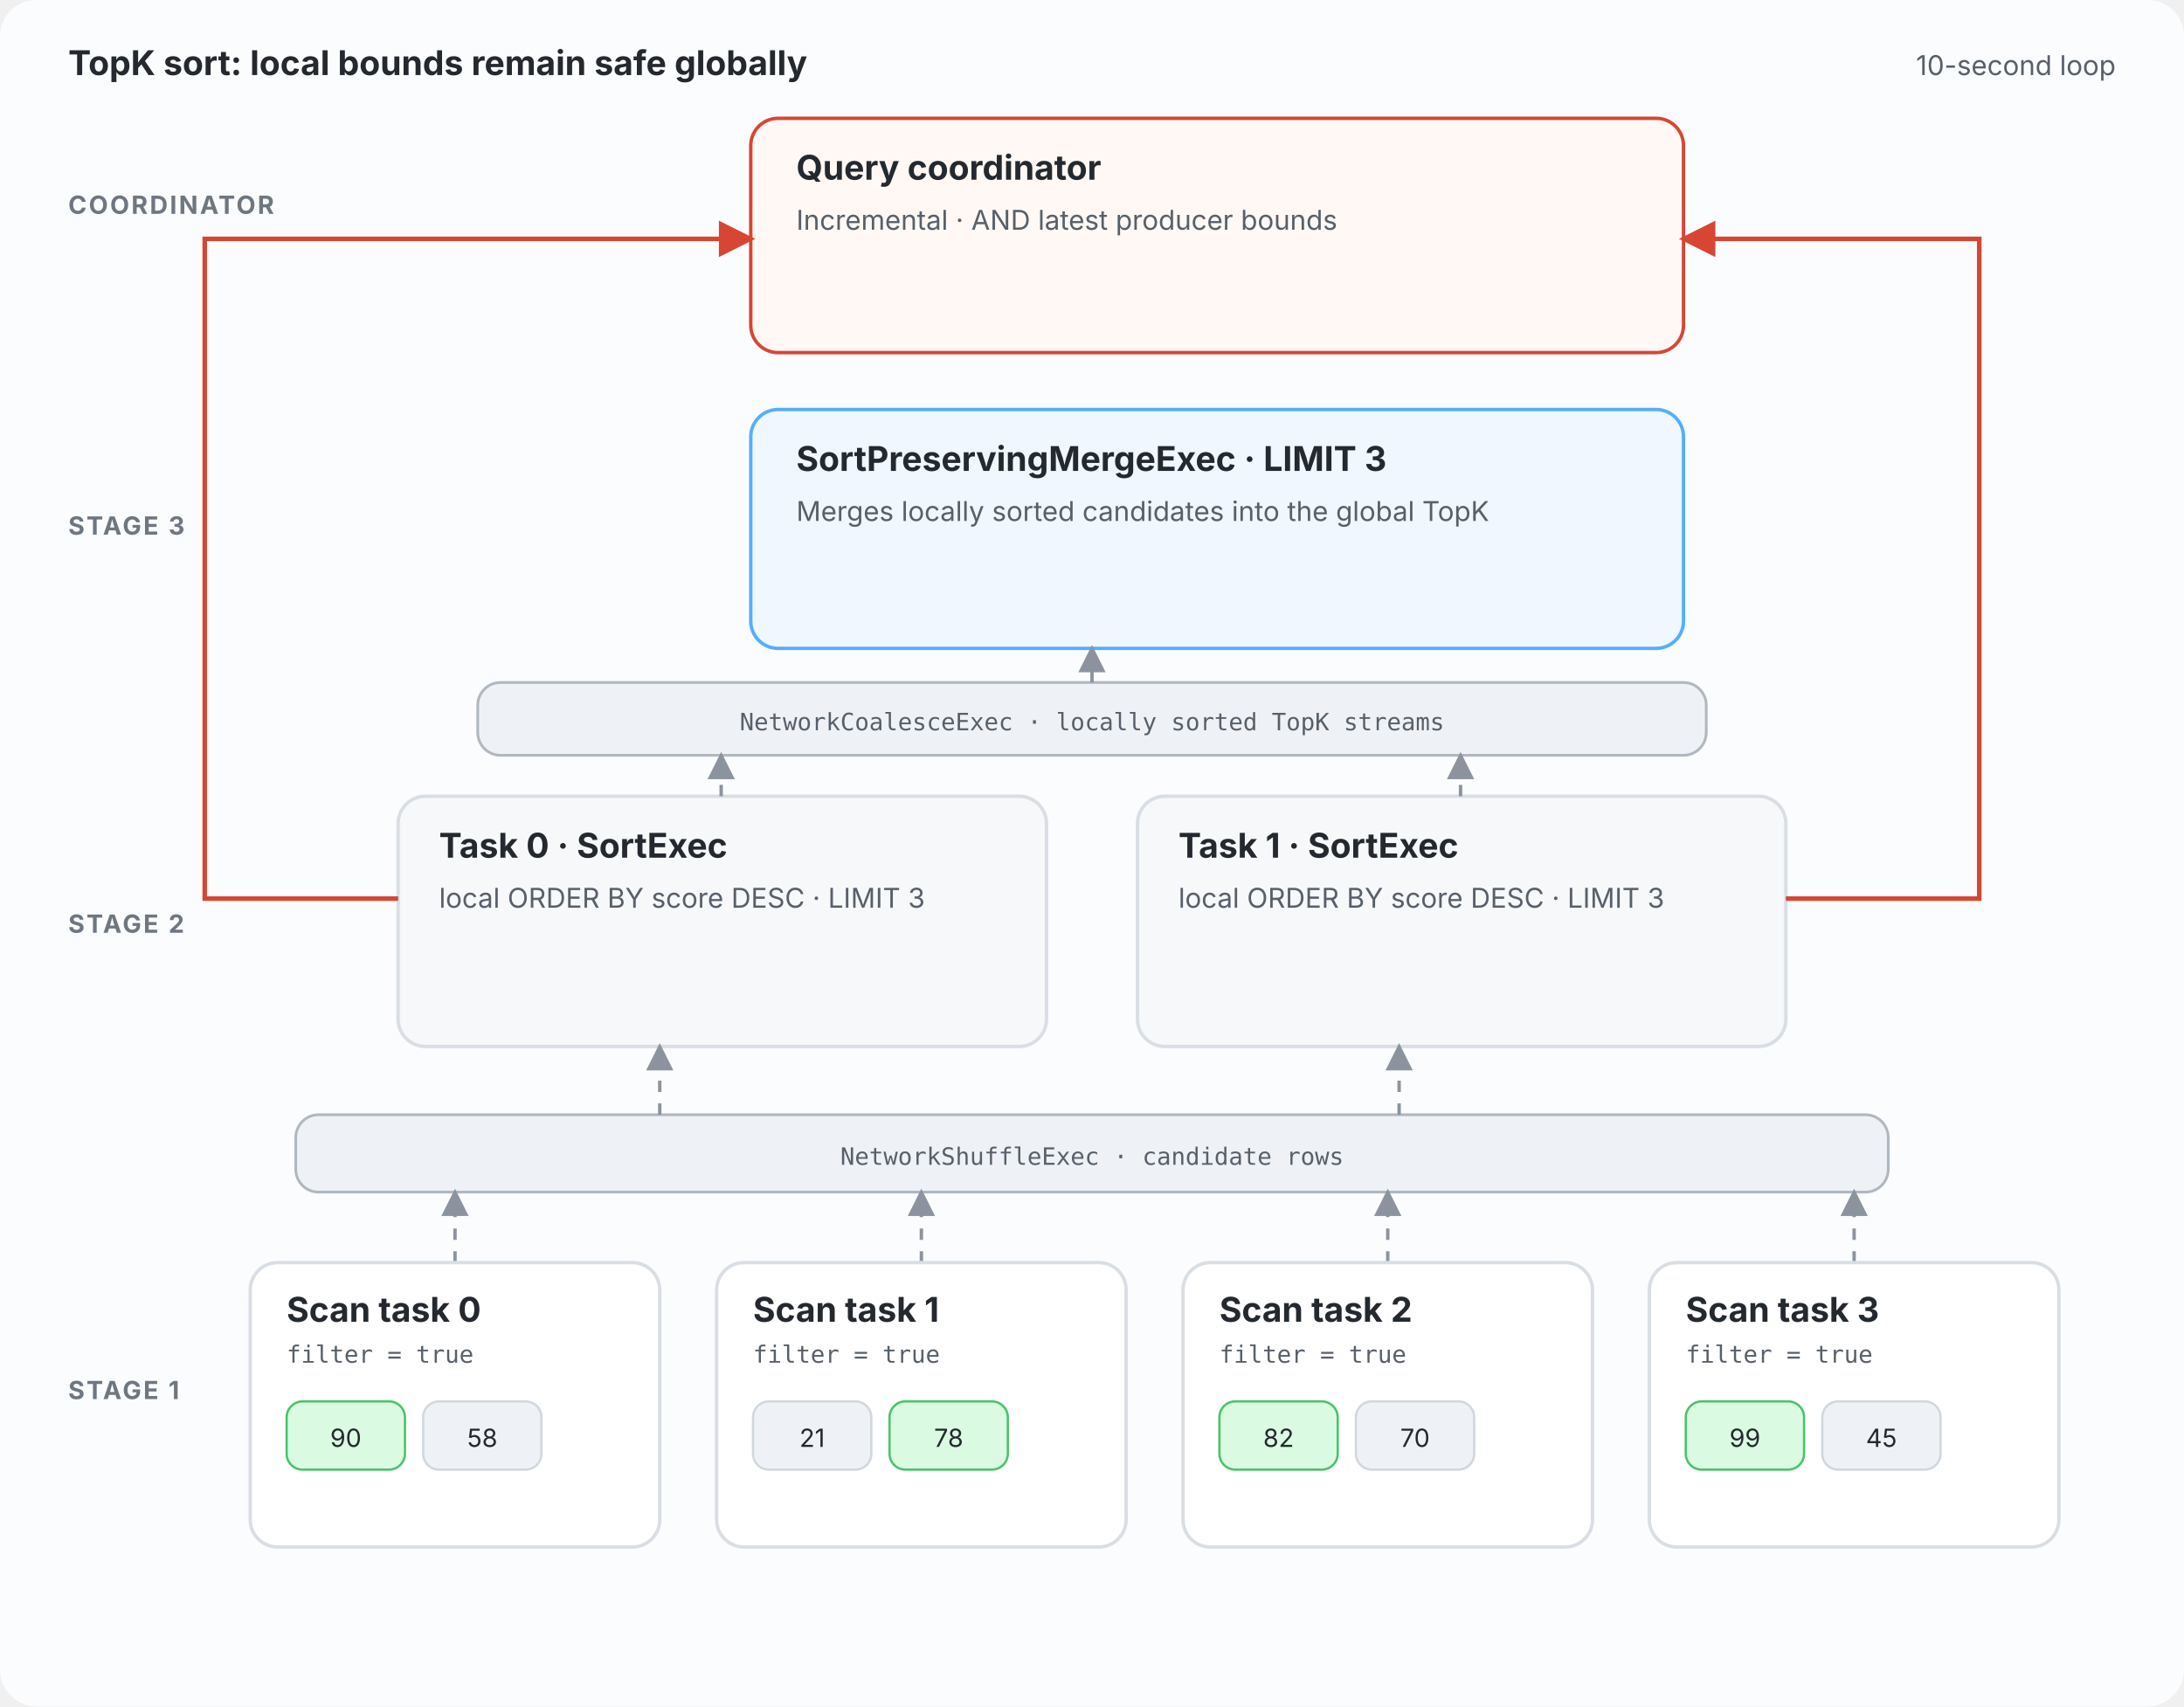
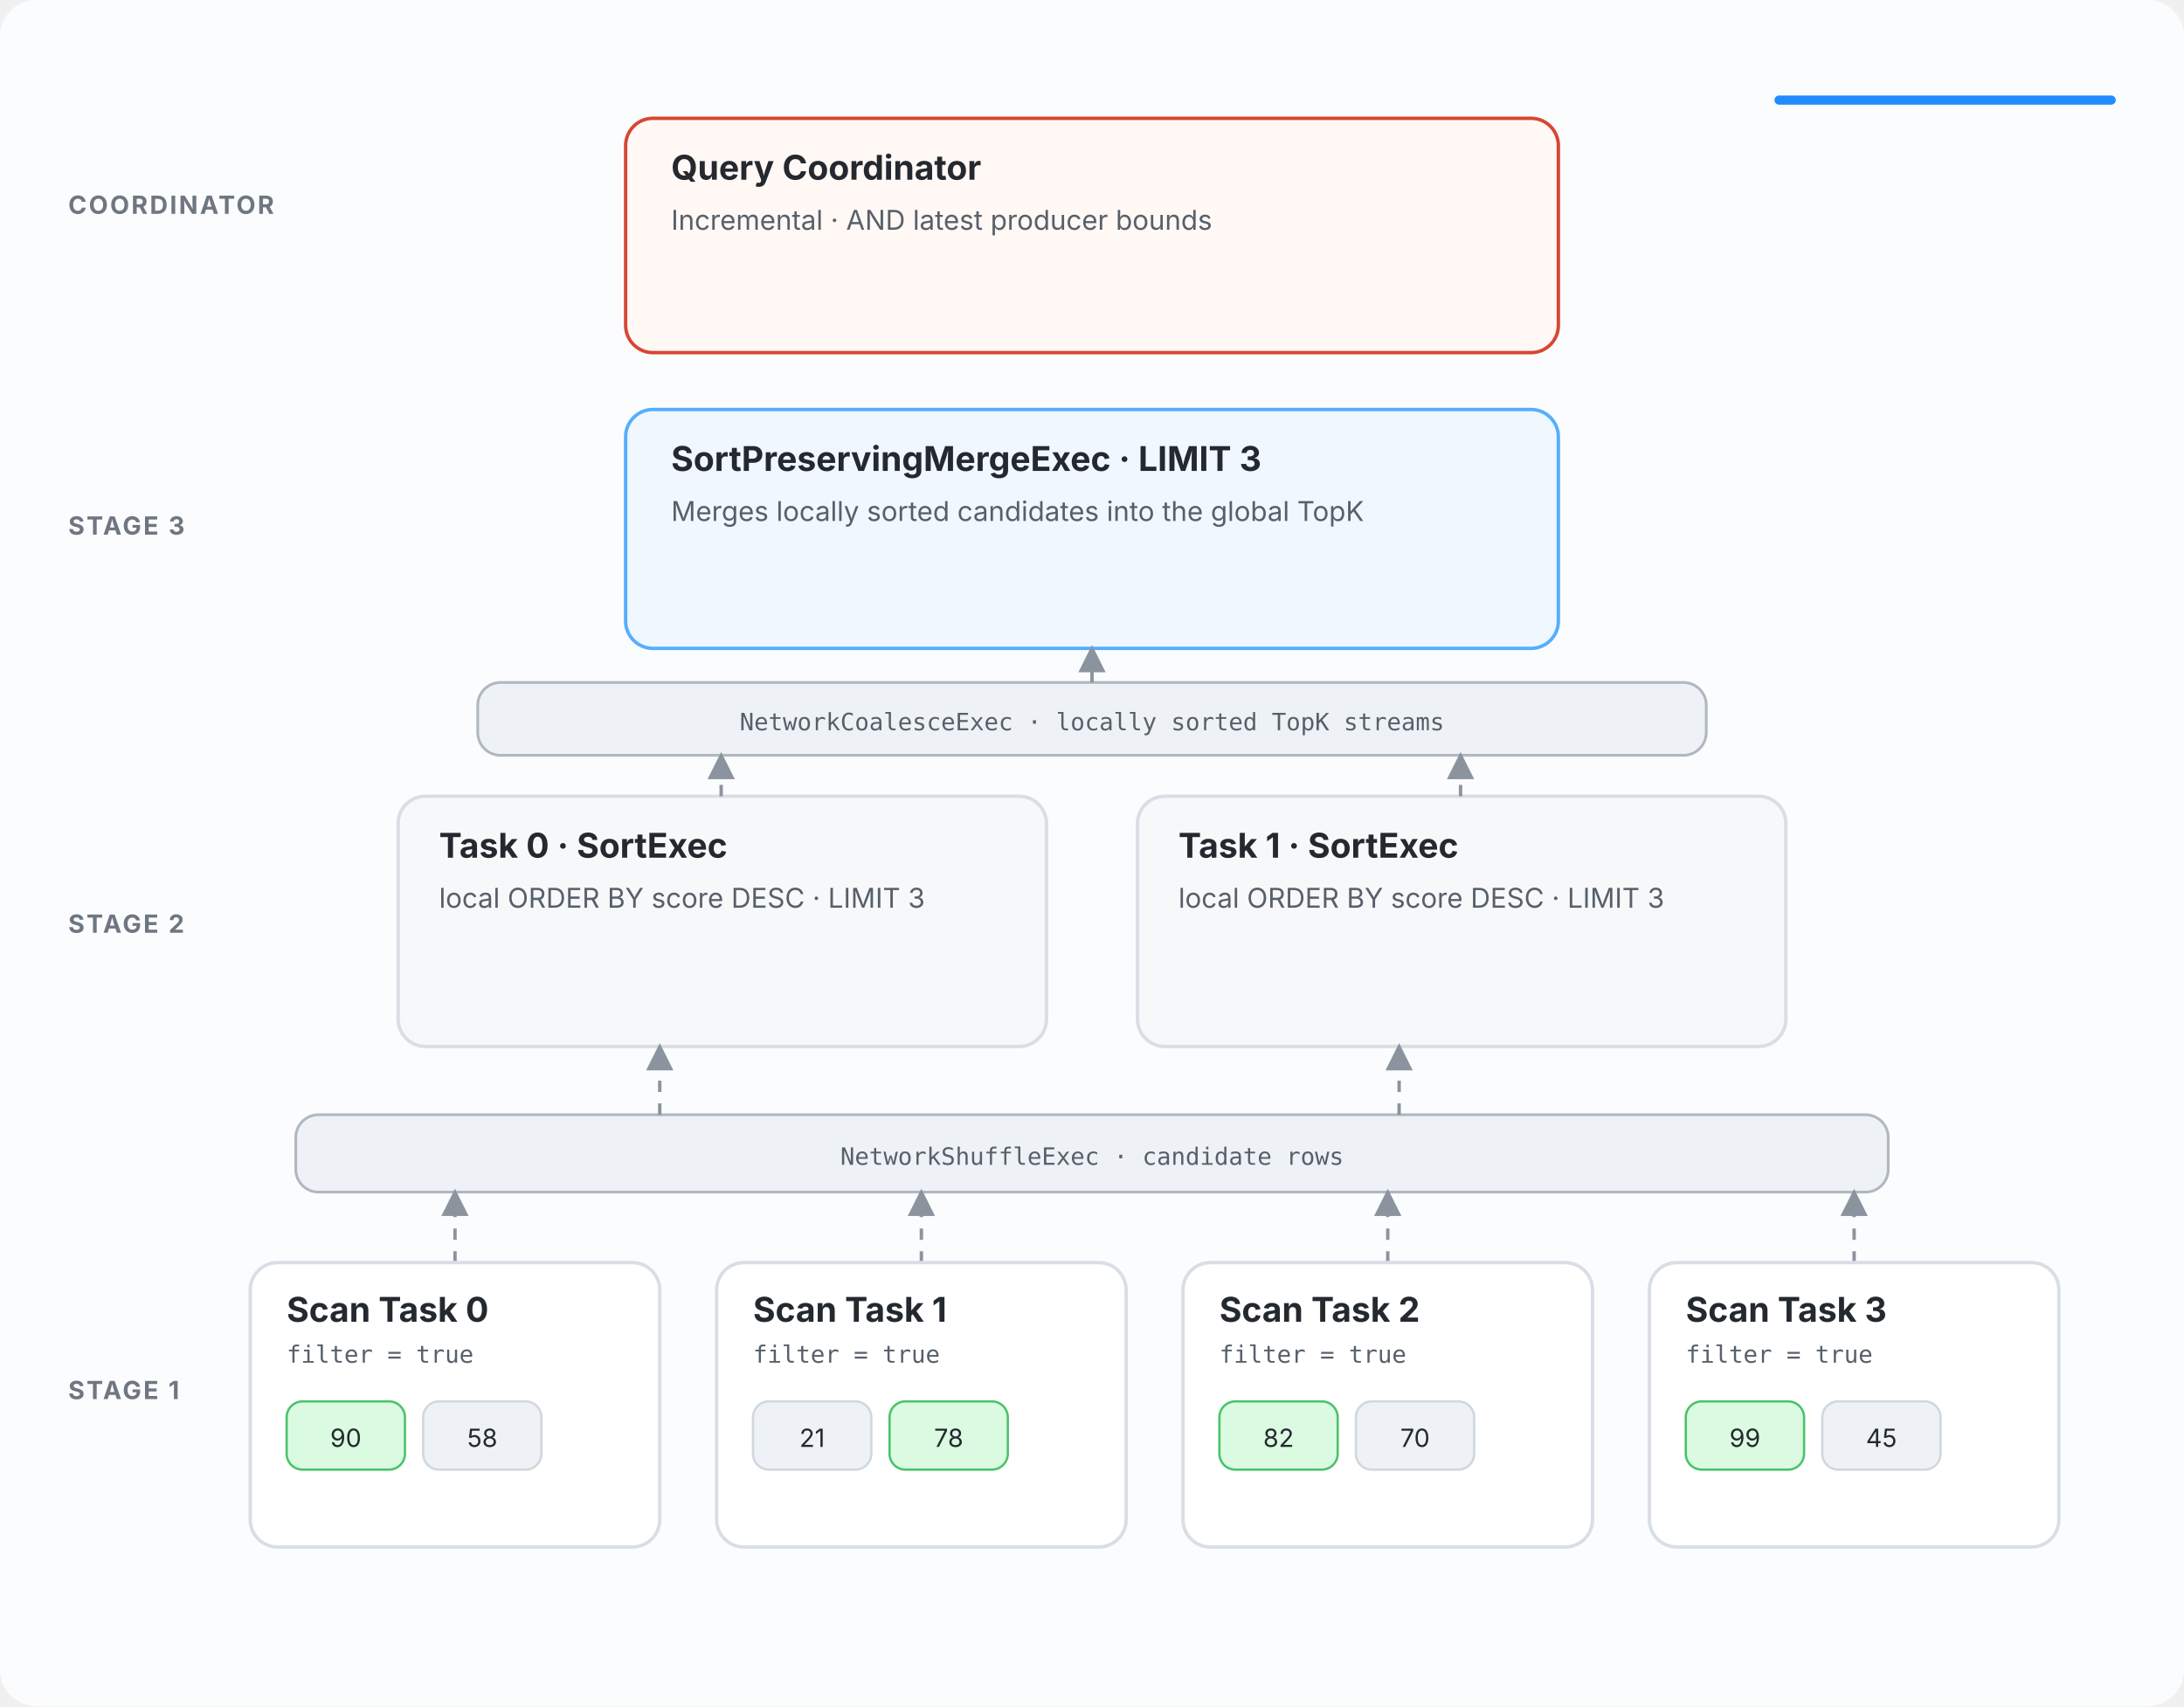
<svg xmlns="http://www.w3.org/2000/svg" viewBox="0 0 960 750" role="img" aria-labelledby="title desc">
  <defs>
    <marker id="data-arrow" markerWidth="8" markerHeight="8" refX="7" refY="4" orient="auto">
      <path d="M0 0L8 4L0 8Z" fill="#8b949e" />
    </marker>
    <marker id="filter-arrow" markerWidth="8" markerHeight="8" refX="7" refY="4" orient="auto">
      <path d="M0 0L8 4L0 8Z" fill="#d74633" />
    </marker>
    <style>
-       .scene{font-family:Inter,ui-sans-serif,system-ui,-apple-system,"Segoe UI",sans-serif}.mono{font-family:ui-monospace,SFMono-Regular,Menlo,Consolas,monospace}.heading{fill:#24292f;font-size:15px;font-weight:650}.label{fill:#57606a;font-size:12px}.small{fill:#57606a;font-size:10.5px}.stage{fill:#6e7781;font-size:11px;font-weight:700;letter-spacing:.08em}.panel{fill:#fff;stroke:#d8dee4;stroke-width:1.5}.producer{fill:#f6f8fa;stroke:#d8dee4;stroke-width:1.5}.final{fill:#f0f7ff;stroke:#54aeff;stroke-width:1.5}.coord{fill:#fff8f5;stroke:#d74633;stroke-width:1.5}.network{fill:#eef2f6;stroke:#afb8c1;stroke-width:1.2}.data-flow{fill:none;stroke:#8b949e;stroke-width:1.5;stroke-dasharray:5 5;marker-end:url(#data-arrow)}.filter-up{fill:none;stroke:#d74633;stroke-width:2;marker-end:url(#filter-arrow)}.filter-bus{fill:none;stroke:#d74633;stroke-width:2}.filter-down{fill:none;stroke:#d74633;stroke-width:2;marker-end:url(#filter-arrow)}.row rect{fill:#eef2f6;stroke:#d0d7de}.row text{fill:#24292f;font-size:11px;text-anchor:middle}.keep rect{fill:#dafbe1;stroke:#4ac26b}.packet rect{fill:#fff1e5;stroke:#d74633;stroke-width:1.4}.packet text{fill:#9a2f22;font-size:10px;font-weight:650;text-anchor:middle}.data-chip rect{fill:#eaeef2;stroke:#afb8c1}.data-chip text{fill:#57606a;font-size:9px;text-anchor:middle}
-       .data-chip{opacity:0;animation:dataUp 10s ease-in-out infinite}.g1{opacity:0;animation:g1 10s linear infinite}.g2{opacity:0;animation:g2 10s linear infinite}.downlink{opacity:0;animation:downlink 10s linear infinite}.filter-true{animation:filterTrue 10s linear infinite}.filter-early{opacity:0;animation:filterEarly 10s linear infinite}.filter-late{opacity:0;animation:filterLate 10s linear infinite}.drop-early{animation:dropEarly 10s linear infinite}.drop-late{animation:dropLate 10s linear infinite}.strike-early{opacity:0;animation:strikeEarly 10s linear infinite}.strike-late{opacity:0;animation:strikeLate 10s linear infinite}.status-data{opacity:0;animation:statusData 10s linear infinite}.status-early{opacity:0;animation:statusEarly 10s linear infinite}.status-late{opacity:0;animation:statusLate 10s linear infinite}
-       @keyframes dataUp{0%,3%{opacity:0;transform:translateY(0)}7%,15%{opacity:1}20%,100%{opacity:0;transform:translateY(-38px)}}@keyframes g1{0%,11%{opacity:0}16%,43%{opacity:1}48%,100%{opacity:0}}@keyframes g2{0%,44%{opacity:0}49%,95%{opacity:1}99%,100%{opacity:0}}@keyframes downlink{0%,24%{opacity:0}30%,95%{opacity:1}99%,100%{opacity:0}}@keyframes filterTrue{0%,34%{opacity:1}40%,100%{opacity:0}}@keyframes filterEarly{0%,34%{opacity:0}40%,69%{opacity:1}75%,100%{opacity:0}}@keyframes filterLate{0%,69%{opacity:0}75%,95%{opacity:1}99%,100%{opacity:0}}@keyframes dropEarly{0%,34%{opacity:1}40%,95%{opacity:.18}99%,100%{opacity:1}}@keyframes dropLate{0%,69%{opacity:1}75%,95%{opacity:.18}99%,100%{opacity:1}}@keyframes strikeEarly{0%,34%{opacity:0}40%,95%{opacity:1}99%,100%{opacity:0}}@keyframes strikeLate{0%,69%{opacity:0}75%,95%{opacity:1}99%,100%{opacity:0}}@keyframes statusData{0%,3%{opacity:0}7%,18%{opacity:1}23%,100%{opacity:0}}@keyframes statusEarly{0%,18%{opacity:0}23%,68%{opacity:1}73%,100%{opacity:0}}@keyframes statusLate{0%,69%{opacity:0}75%,95%{opacity:1}99%,100%{opacity:0}}
-       @media(prefers-reduced-motion:reduce){*{animation:none!important}.data-chip,.g1,.filter-true,.filter-early,.status-data,.status-early{opacity:0}.g2,.downlink,.filter-late,.strike-early,.strike-late,.status-late{opacity:1}.drop-early,.drop-late{opacity:.18}}
+       .scene{font-family:Inter,ui-sans-serif,system-ui,-apple-system,"Segoe UI",sans-serif}.mono{font-family:ui-monospace,SFMono-Regular,Menlo,Consolas,monospace}.heading{fill:#24292f;font-size:15px;font-weight:650}.label{fill:#57606a;font-size:12px}.small{fill:#57606a;font-size:10.5px}.stage{fill:#6e7781;font-size:11px;font-weight:700;letter-spacing:.08em}.panel{fill:#fff;stroke:#d8dee4;stroke-width:1.5}.producer{fill:#f6f8fa;stroke:#d8dee4;stroke-width:1.5}.final{fill:#f0f7ff;stroke:#54aeff;stroke-width:1.5}.coord{fill:#fff8f5;stroke:#d74633;stroke-width:1.5}.network{fill:#eef2f6;stroke:#afb8c1;stroke-width:1.2}.data-flow{fill:none;stroke:#8b949e;stroke-width:1.5;stroke-dasharray:5 5;marker-end:url(#data-arrow)}.filter-up{fill:none;stroke:#d74633;stroke-width:2;marker-end:url(#filter-arrow)}.uplink{opacity:0;animation:uplink 12s linear infinite}.filter-bus{fill:none;stroke:#d74633;stroke-width:2}.filter-down{fill:none;stroke:#d74633;stroke-width:2;marker-end:url(#filter-arrow)}.row rect{fill:#eef2f6;stroke:#d0d7de}.row text{fill:#24292f;font-size:11px;text-anchor:middle}.keep rect{fill:#dafbe1;stroke:#4ac26b}.packet rect{fill:#fff1e5;stroke:#d74633;stroke-width:1.4}.packet text{fill:#9a2f22;font-size:10px;font-weight:650;text-anchor:middle}.data-chip rect{fill:#eaeef2;stroke:#afb8c1}.data-chip text{fill:#57606a;font-size:9px;text-anchor:middle}
+       .progress-track{fill:#dbeafe}.progress-fill{fill:#218bff;transform-box:fill-box;transform-origin:left center;animation:progress 12s linear infinite}
+       .data-chip{opacity:0;animation:dataUp 12s ease-in-out infinite}.local-g1{opacity:0;animation:localG1 12s linear infinite}.final-g1{opacity:0;animation:finalG1 12s linear infinite}.report-g1{opacity:0;animation:reportG1 12s linear infinite}.merged-g1{opacity:0;animation:mergedG1 12s linear infinite}.local-g2{opacity:0;animation:localG2 12s linear infinite}.final-g2{opacity:0;animation:finalG2 12s linear infinite}.report-g2{opacity:0;animation:reportG2 12s linear infinite}.merged-g2{opacity:0;animation:mergedG2 12s linear infinite}.downlink-route{opacity:0;stroke-dasharray:1800;stroke-dashoffset:1800;animation:downlinkRoute 12s linear infinite}.downlink-branches{opacity:0;animation:downlinkBranches 12s linear infinite}.filter-true{animation:filterTrue 12s linear infinite}.filter-early{opacity:0;animation:filterEarly 12s linear infinite}.filter-late{opacity:0;animation:filterLate 12s linear infinite}.drop-early{animation:dropEarly 12s linear infinite}.drop-late{animation:dropLate 12s linear infinite}.strike-early{opacity:0;animation:strikeEarly 12s linear infinite}.strike-late{opacity:0;animation:strikeLate 12s linear infinite}.status-data{opacity:0;animation:statusData 12s linear infinite}.status-first{opacity:0;animation:statusFirst 12s linear infinite}.status-early{opacity:0;animation:statusEarly 12s linear infinite}.status-late{opacity:0;animation:statusLate 12s linear infinite}
+       @keyframes dataUp{0%,3%{opacity:0;transform:translateY(0)}6%,11%{opacity:1}15%{opacity:0;transform:translateY(-38px)}16%,57%{opacity:0;transform:translateY(0)}60%,63%{opacity:1}65%,100%{opacity:0;transform:translateY(-38px)}}@keyframes localG1{0%,10%{opacity:0}14%,66%{opacity:1}70%,100%{opacity:0}}@keyframes finalG1{0%,17%{opacity:0}21%,70%{opacity:1}74%,100%{opacity:0}}@keyframes uplink{0%,23%{opacity:0}27%,33%{opacity:1}37%,75%{opacity:0}78%,81%{opacity:1}84%,100%{opacity:0}}@keyframes reportG1{0%,24%{opacity:0}28%,32%{opacity:1}36%,100%{opacity:0}}@keyframes mergedG1{0%,31%{opacity:0}35%,81%{opacity:1}85%,100%{opacity:0}}@keyframes localG2{0%,66%{opacity:0}70%,96%{opacity:1}100%{opacity:0}}@keyframes finalG2{0%,70%{opacity:0}74%,96%{opacity:1}100%{opacity:0}}@keyframes reportG2{0%,75%{opacity:0}78%,81%{opacity:1}84%,100%{opacity:0}}@keyframes mergedG2{0%,81%{opacity:0}85%,97%{opacity:1}100%{opacity:0}}@keyframes downlinkRoute{0%,36%{opacity:0;stroke-dashoffset:1800}38%{opacity:1;stroke-dashoffset:1800}50%{opacity:1;stroke-dashoffset:0}54%{opacity:0;stroke-dashoffset:0}55%,86%{opacity:0;stroke-dashoffset:1800}88%{opacity:1;stroke-dashoffset:1800}96%{opacity:1;stroke-dashoffset:0}100%{opacity:0;stroke-dashoffset:0}}@keyframes downlinkBranches{0%,47%{opacity:0}51%,53%{opacity:1}56%,95%{opacity:0}98%,99%{opacity:1}100%{opacity:0}}@keyframes filterTrue{0%,49%{opacity:1}54%,100%{opacity:0}}@keyframes filterEarly{0%,49%{opacity:0}54%,96%{opacity:1}99%,100%{opacity:0}}@keyframes filterLate{0%,96%{opacity:0}99%{opacity:1}100%{opacity:0}}@keyframes dropEarly{0%,49%{opacity:1}54%,99%{opacity:.18}100%{opacity:1}}@keyframes dropLate{0%,96%{opacity:1}99%{opacity:.18}100%{opacity:1}}@keyframes strikeEarly{0%,49%{opacity:0}54%,99%{opacity:1}100%{opacity:0}}@keyframes strikeLate{0%,96%{opacity:0}99%{opacity:1}100%{opacity:0}}@keyframes statusData{0%,3%{opacity:0}6%,16%{opacity:1}20%,100%{opacity:0}}@keyframes statusFirst{0%,17%{opacity:0}21%,32%{opacity:1}36%,100%{opacity:0}}@keyframes statusEarly{0%,33%{opacity:0}37%,56%{opacity:1}60%,100%{opacity:0}}@keyframes statusLate{0%,57%{opacity:0}61%,97%{opacity:1}99%,100%{opacity:0}}
+       @keyframes progress{from{transform:scaleX(0)}to{transform:scaleX(1)}}
+       @media(prefers-reduced-motion:reduce){*{animation:none!important}.data-chip,.local-g1,.final-g1,.report-g1,.merged-g1,.filter-true,.filter-early,.status-data,.status-first,.status-early{opacity:0}.local-g2,.final-g2,.report-g2,.merged-g2,.uplink,.downlink-route,.downlink-branches,.filter-late,.strike-early,.strike-late,.status-late{opacity:1}.downlink-route{stroke-dashoffset:0}.drop-early,.drop-late{opacity:.18}}
    </style>
  </defs>
  <g class="scene">
    <rect width="960" height="750" rx="16" fill="#fbfcfd" />
-     <text x="30" y="33" class="heading">TopK sort: local bounds remain safe globally</text>
-     <text x="930" y="33" class="label" text-anchor="end">10-second loop</text>
+     <g aria-label="Animation progress">
+       <rect x="780" y="42" width="150" height="4" rx="2" class="progress-track" />
+       <rect x="780" y="42" width="150" height="4" rx="2" class="progress-fill" />
+     </g>
    <text x="30" y="94" class="stage">COORDINATOR</text>
-     <rect x="330" y="52" width="410" height="103" rx="12" class="coord" />
-     <text x="350" y="79" class="heading">Query coordinator</text>
-     <text x="350" y="101" class="label">Incremental · AND latest producer bounds</text>
-     <g class="g1">
-       <text x="350" y="129" class="small mono">score &gt; 42 AND score &gt; 52  ⇒  score &gt; 52</text>
-     </g>
-     <g class="g2">
-       <text x="350" y="129" class="small mono">score &gt; 76 AND score &gt; 73  ⇒  score &gt; 76</text>
+     <rect x="275" y="52" width="410" height="103" rx="12" class="coord" />
+     <text x="295" y="79" class="heading">Query Coordinator</text>
+     <text x="295" y="101" class="label">Incremental · AND latest producer bounds</text>
+     <g class="merged-g1">
+       <text x="295" y="129" class="small mono">score &gt; 42 AND score &gt; 52  ⇒  score &gt; 52</text>
+     </g>
+     <g class="merged-g2">
+       <text x="295" y="129" class="small mono">score &gt; 76 AND score &gt; 73  ⇒  score &gt; 76</text>
    </g>
    <text x="30" y="235" class="stage">STAGE 3</text>
-     <rect x="330" y="180" width="410" height="105" rx="12" class="final" />
-     <text x="350" y="207" class="heading">SortPreservingMergeExec · LIMIT 3</text>
-     <text x="350" y="229" class="label">Merges locally sorted candidates into the global TopK</text>
-     <g class="g1">
-       <text x="350" y="259" class="small mono">local TopK streams remain ordered</text>
-     </g>
-     <g class="g2">
-       <text x="350" y="259" class="small mono">global TopK = [99, 90, 82]</text>
+     <rect x="275" y="180" width="410" height="105" rx="12" class="final" />
+     <text x="295" y="207" class="heading">SortPreservingMergeExec · LIMIT 3</text>
+     <text x="295" y="229" class="label">Merges locally sorted candidates into the global TopK</text>
+     <g class="final-g1">
+       <text x="295" y="259" class="small mono">local TopK streams remain ordered</text>
+     </g>
+     <g class="final-g2">
+       <text x="295" y="259" class="small mono">global TopK = [99, 90, 82]</text>
    </g>
    <rect x="210" y="300" width="540" height="32" rx="10" class="network" />
    <text x="480" y="321" class="small mono" text-anchor="middle">NetworkCoalesceExec · locally sorted TopK streams</text>
    <path d="M480 300V285" class="data-flow" />
    <text x="30" y="410" class="stage">STAGE 2</text>
    <rect x="175" y="350" width="285" height="110" rx="12" class="producer" />
    <text x="193" y="377" class="heading">Task 0 · SortExec</text>
    <text x="193" y="399" class="label">local ORDER BY score DESC · LIMIT 3</text>
-     <g class="g1">
+     <g class="local-g1">
      <text x="193" y="433" class="small mono">generation 1 · score &gt; 42</text>
    </g>
-     <g class="g2">
+     <g class="local-g2">
      <text x="193" y="433" class="small mono">generation 2 · score &gt; 76</text>
    </g>
    <rect x="500" y="350" width="285" height="110" rx="12" class="producer" />
    <text x="518" y="377" class="heading">Task 1 · SortExec</text>
    <text x="518" y="399" class="label">local ORDER BY score DESC · LIMIT 3</text>
-     <g class="g1">
+     <g class="local-g1">
      <text x="518" y="433" class="small mono">generation 1 · score &gt; 52</text>
    </g>
-     <g class="g2">
+     <g class="local-g2">
      <text x="518" y="433" class="small mono">generation 2 · score &gt; 73</text>
    </g>
    <path d="M317 350V332" class="data-flow" />
    <path d="M642 350V332" class="data-flow" />
-     <path d="M175 395H90V105H330" class="filter-up" />
-     <path d="M785 395H870V105H740" class="filter-up" />
-     <g class="g1 packet" transform="translate(70 246)">
+     <path d="M175 395H90V105H275" class="filter-up uplink" />
+     <path d="M785 395H870V105H685" class="filter-up uplink" />
+     <g class="report-g1 packet" transform="translate(70 246)">
      <rect width="76" height="24" rx="7" />
      <text x="38" y="16">&gt; 42 · g1</text>
    </g>
-     <g class="g2 packet" transform="translate(70 246)">
+     <g class="report-g2 packet" transform="translate(70 246)">
      <rect width="76" height="24" rx="7" />
      <text x="38" y="16">&gt; 76 · g2</text>
    </g>
-     <g class="g1 packet" transform="translate(814 246)">
+     <g class="report-g1 packet" transform="translate(814 246)">
      <rect width="76" height="24" rx="7" />
      <text x="38" y="16">&gt; 52 · g1</text>
    </g>
-     <g class="g2 packet" transform="translate(814 246)">
+     <g class="report-g2 packet" transform="translate(814 246)">
      <rect width="76" height="24" rx="7" />
      <text x="38" y="16">&gt; 73 · g2</text>
    </g>
    <rect x="130" y="490" width="700" height="34" rx="10" class="network" />
    <text x="480" y="512" class="small mono" text-anchor="middle">NetworkShuffleExec · candidate rows</text>
    <path d="M290 490V460" class="data-flow" />
    <path d="M615 490V460" class="data-flow" />
-     <g class="downlink">
-       <path d="M740 125H925V537H135" class="filter-bus" />
+     <path d="M685 125H925V537H135" class="filter-bus downlink-route" />
+     <g class="downlink-branches">
      <path d="M225 537V555" class="filter-down" />
      <path d="M430 537V555" class="filter-down" />
      <path d="M635 537V555" class="filter-down" />
      <path d="M840 537V555" class="filter-down" />
    </g>
    <text x="30" y="615" class="stage">STAGE 1</text>
    <path d="M200 555V524" class="data-flow" />
    <path d="M405 555V524" class="data-flow" />
    <path d="M610 555V524" class="data-flow" />
    <path d="M815 555V524" class="data-flow" />
    <g transform="translate(183 540)">
      <g class="data-chip">
        <rect width="34" height="20" rx="5" />
        <text x="17" y="14">rows</text>
      </g>
    </g>
    <g transform="translate(388 540)">
      <g class="data-chip">
        <rect width="34" height="20" rx="5" />
        <text x="17" y="14">rows</text>
      </g>
    </g>
    <g transform="translate(593 540)">
      <g class="data-chip">
        <rect width="34" height="20" rx="5" />
        <text x="17" y="14">rows</text>
      </g>
    </g>
    <g transform="translate(798 540)">
      <g class="data-chip">
        <rect width="34" height="20" rx="5" />
        <text x="17" y="14">rows</text>
      </g>
    </g>
    <rect x="110" y="555" width="180" height="125" rx="12" class="panel" />
-     <text x="126" y="581" class="heading">Scan task 0</text>
+     <text x="126" y="581" class="heading">Scan Task 0</text>
    <g transform="translate(126 599)">
      <text class="filter-true small mono">filter = true</text>
      <text class="filter-early small mono">score &gt; 52</text>
      <text class="filter-late small mono">score &gt; 76</text>
    </g>
    <g class="row keep" transform="translate(126 616)">
      <rect width="52" height="30" rx="7" />
      <text x="26" y="20">90</text>
    </g>
    <g class="row drop-late" transform="translate(186 616)">
      <rect width="52" height="30" rx="7" />
      <text x="26" y="20">58</text>
    </g>
    <g class="strike-late" stroke="#cf222e" stroke-width="2.4">
      <path d="M195 631h34" />
    </g>
    <rect x="315" y="555" width="180" height="125" rx="12" class="panel" />
-     <text x="331" y="581" class="heading">Scan task 1</text>
+     <text x="331" y="581" class="heading">Scan Task 1</text>
    <g transform="translate(331 599)">
      <text class="filter-true small mono">filter = true</text>
      <text class="filter-early small mono">score &gt; 52</text>
      <text class="filter-late small mono">score &gt; 76</text>
    </g>
    <g class="row drop-early" transform="translate(331 616)">
      <rect width="52" height="30" rx="7" />
      <text x="26" y="20">21</text>
    </g>
    <g class="row keep" transform="translate(391 616)">
      <rect width="52" height="30" rx="7" />
      <text x="26" y="20">78</text>
    </g>
    <g class="strike-early" stroke="#cf222e" stroke-width="2.4">
      <path d="M340 631h34" />
    </g>
    <rect x="520" y="555" width="180" height="125" rx="12" class="panel" />
-     <text x="536" y="581" class="heading">Scan task 2</text>
+     <text x="536" y="581" class="heading">Scan Task 2</text>
    <g transform="translate(536 599)">
      <text class="filter-true small mono">filter = true</text>
      <text class="filter-early small mono">score &gt; 52</text>
      <text class="filter-late small mono">score &gt; 76</text>
    </g>
    <g class="row keep" transform="translate(536 616)">
      <rect width="52" height="30" rx="7" />
      <text x="26" y="20">82</text>
    </g>
    <g class="row drop-late" transform="translate(596 616)">
      <rect width="52" height="30" rx="7" />
      <text x="26" y="20">70</text>
    </g>
    <g class="strike-late" stroke="#cf222e" stroke-width="2.4">
      <path d="M605 631h34" />
    </g>
    <rect x="725" y="555" width="180" height="125" rx="12" class="panel" />
-     <text x="741" y="581" class="heading">Scan task 3</text>
+     <text x="741" y="581" class="heading">Scan Task 3</text>
    <g transform="translate(741 599)">
      <text class="filter-true small mono">filter = true</text>
      <text class="filter-early small mono">score &gt; 52</text>
      <text class="filter-late small mono">score &gt; 76</text>
    </g>
    <g class="row keep" transform="translate(741 616)">
      <rect width="52" height="30" rx="7" />
      <text x="26" y="20">99</text>
    </g>
    <g class="row drop-early" transform="translate(801 616)">
      <rect width="52" height="30" rx="7" />
      <text x="26" y="20">45</text>
    </g>
    <g class="strike-early" stroke="#cf222e" stroke-width="2.4">
      <path d="M810 631h34" />
    </g>
    <g transform="translate(480 721)" text-anchor="middle">
-       <text class="status-data label">Each local sort emits K candidates; SortPreservingMerge computes the global TopK.</text>
-       <text class="status-early label">The coordinator intersects the current bounds: &gt; 42 AND &gt; 52 becomes &gt; 52.</text>
-       <text class="status-late label">Later local TopK generations tighten the intersection to &gt; 76.</text>
+       <text class="status-data label">Rows reach the local TopK sorts.</text>
+       <text class="status-first label">Local candidates feed SortPreservingMerge while their bounds travel to the coordinator.</text>
+       <text class="status-early label">The coordinator intersects &gt; 42 AND &gt; 52, then sends &gt; 52 to every scan.</text>
+       <text class="status-late label">The next generation repeats the path and tightens the filter to &gt; 76.</text>
    </g>
  </g>
</svg>
